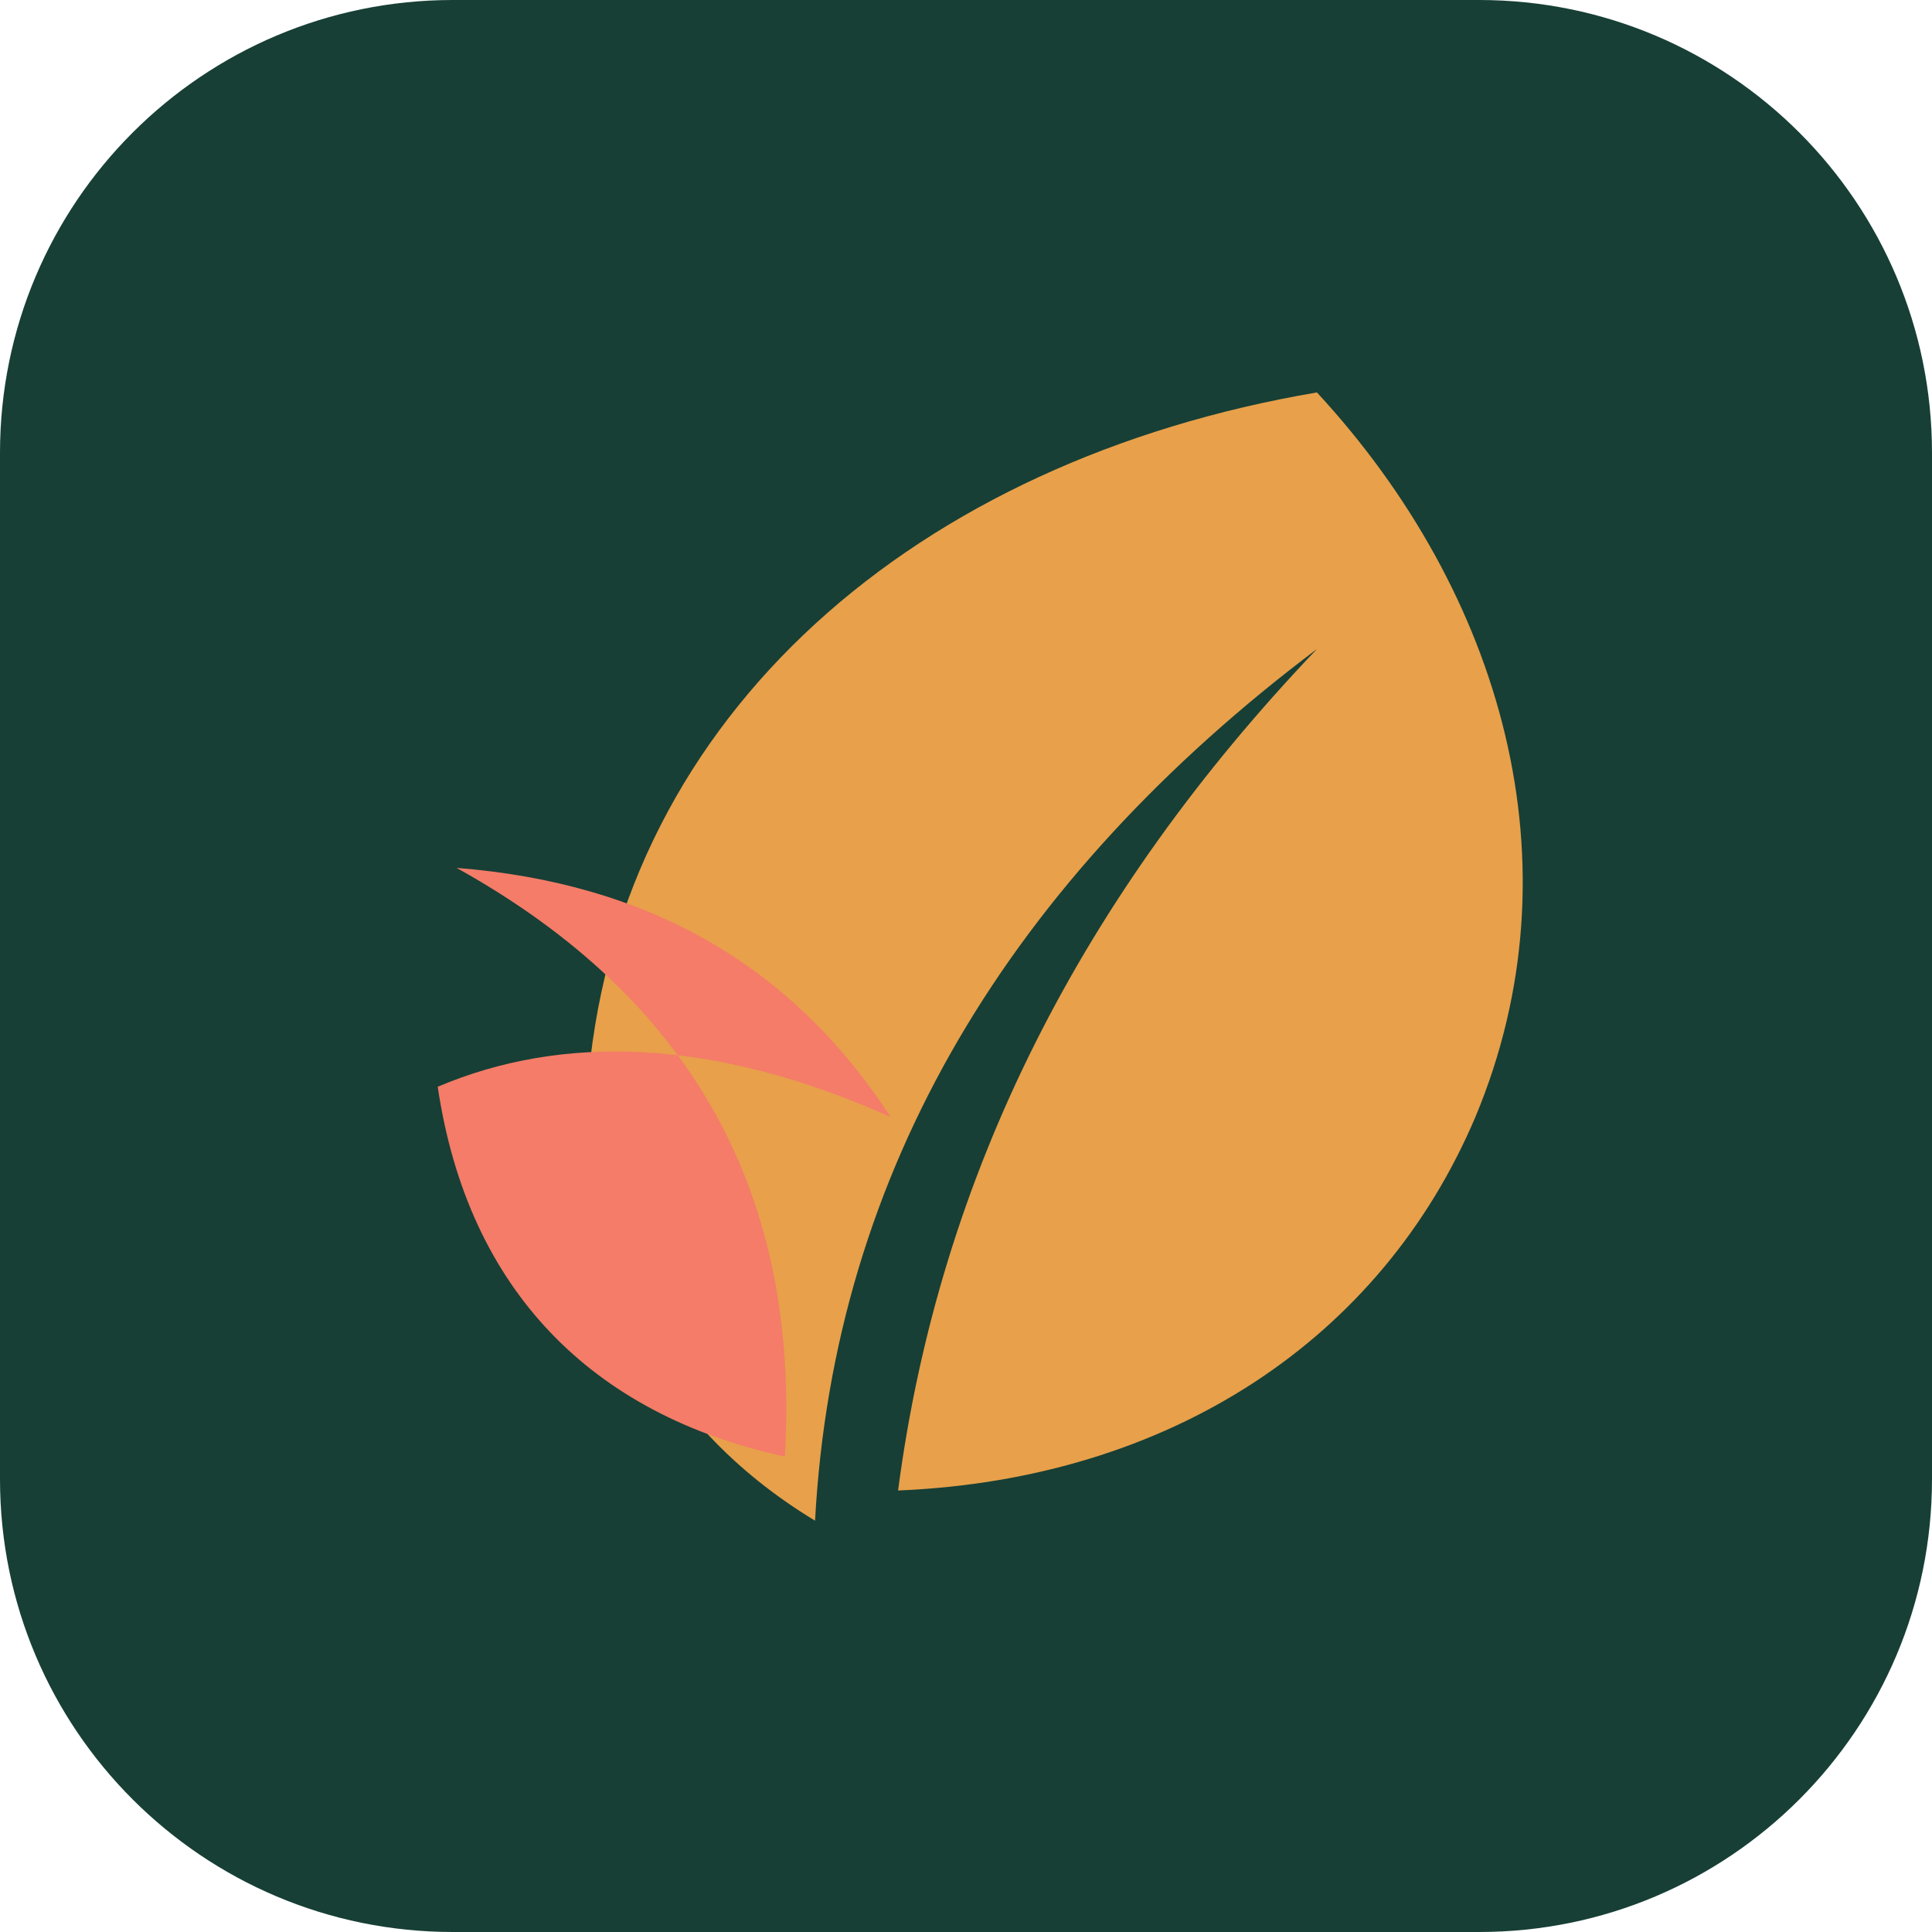
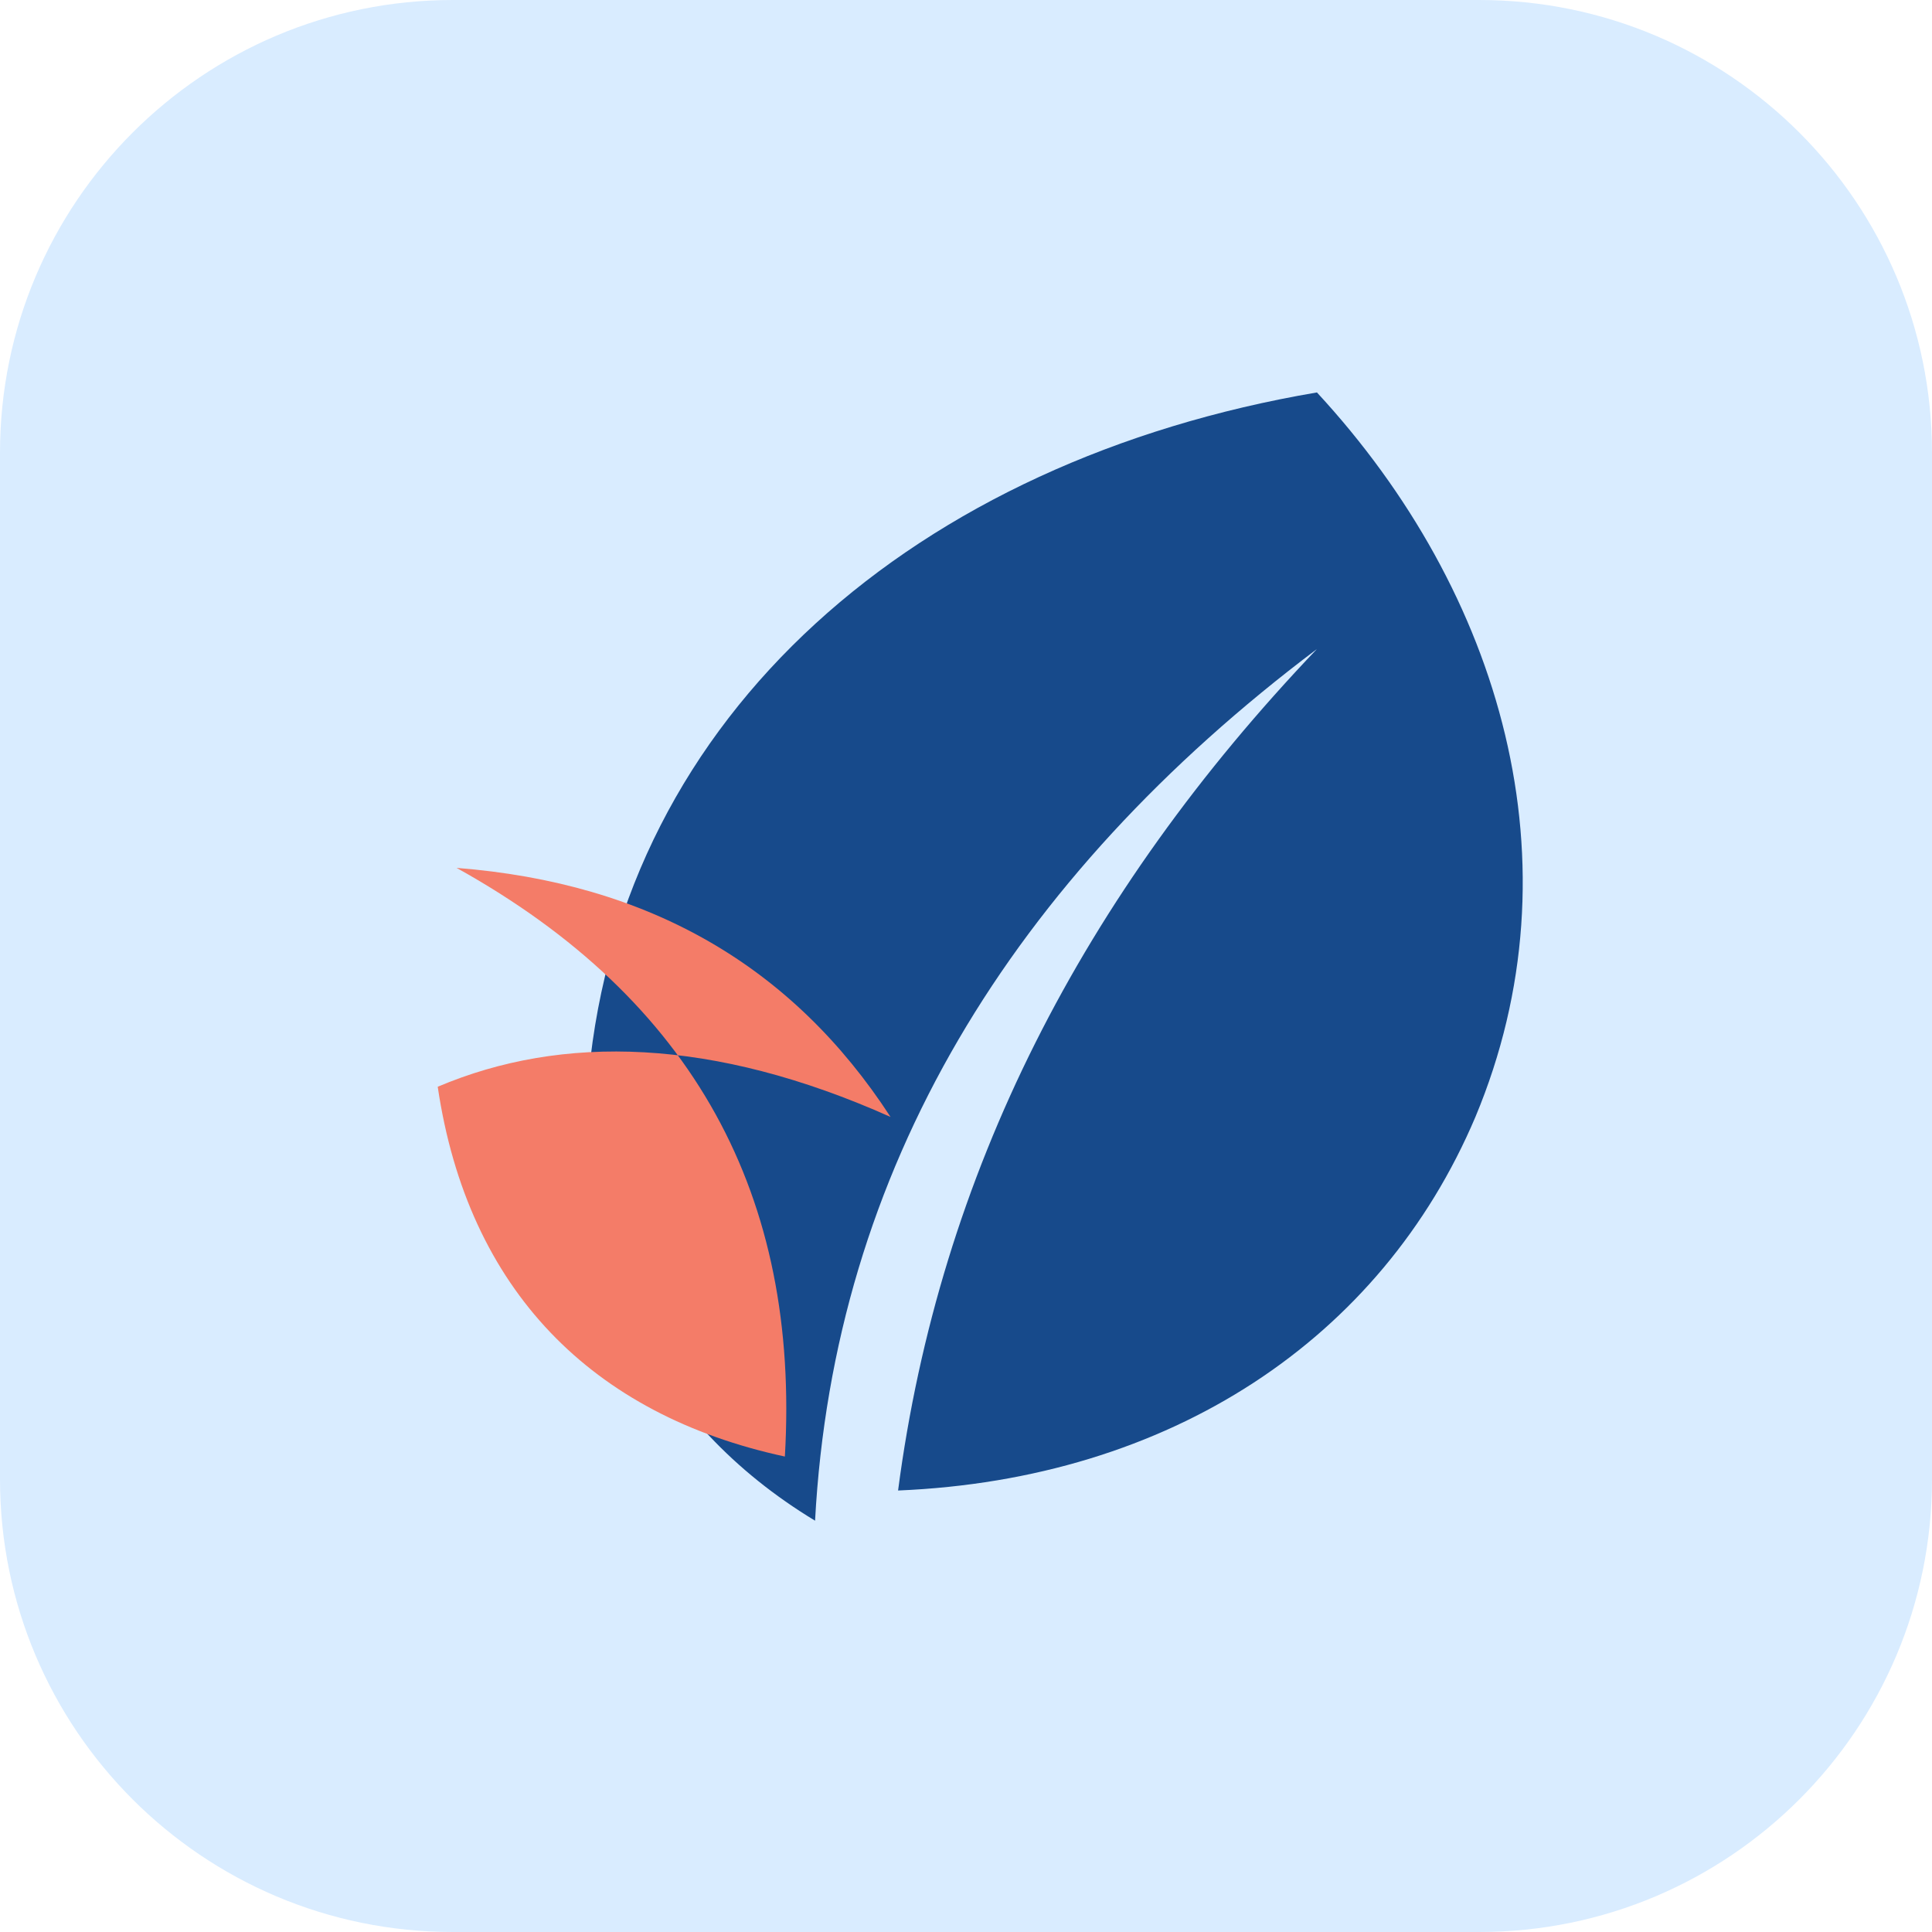
<svg xmlns="http://www.w3.org/2000/svg" width="512" height="512" viewBox="0 0 512 512" fill="none">
-   <rect width="512" height="512" rx="120" fill="#173F35" />
-   <path d="M349 104C243 122 165 189 156 285c-4 49 17 92 60 118 5-93 52-170 133-231-62 65-100 139-111 223 72-3 128-40 153-99 28-67 7-139-42-192Z" fill="#E8A04B" />
+   <rect width="512" height="512" rx="120" fill="#D9ECFF" />
+   <path d="M349 104C243 122 165 189 156 285c-4 49 17 92 60 118 5-93 52-170 133-231-62 65-100 139-111 223 72-3 128-40 153-99 28-67 7-139-42-192Z" fill="#174A8B" />
  <path d="M121 230c51 4 89 26 115 66-47-21-87-22-120-8 8 54 41 87 92 98 4-69-24-121-87-156Z" fill="#F47C68" />
</svg>
